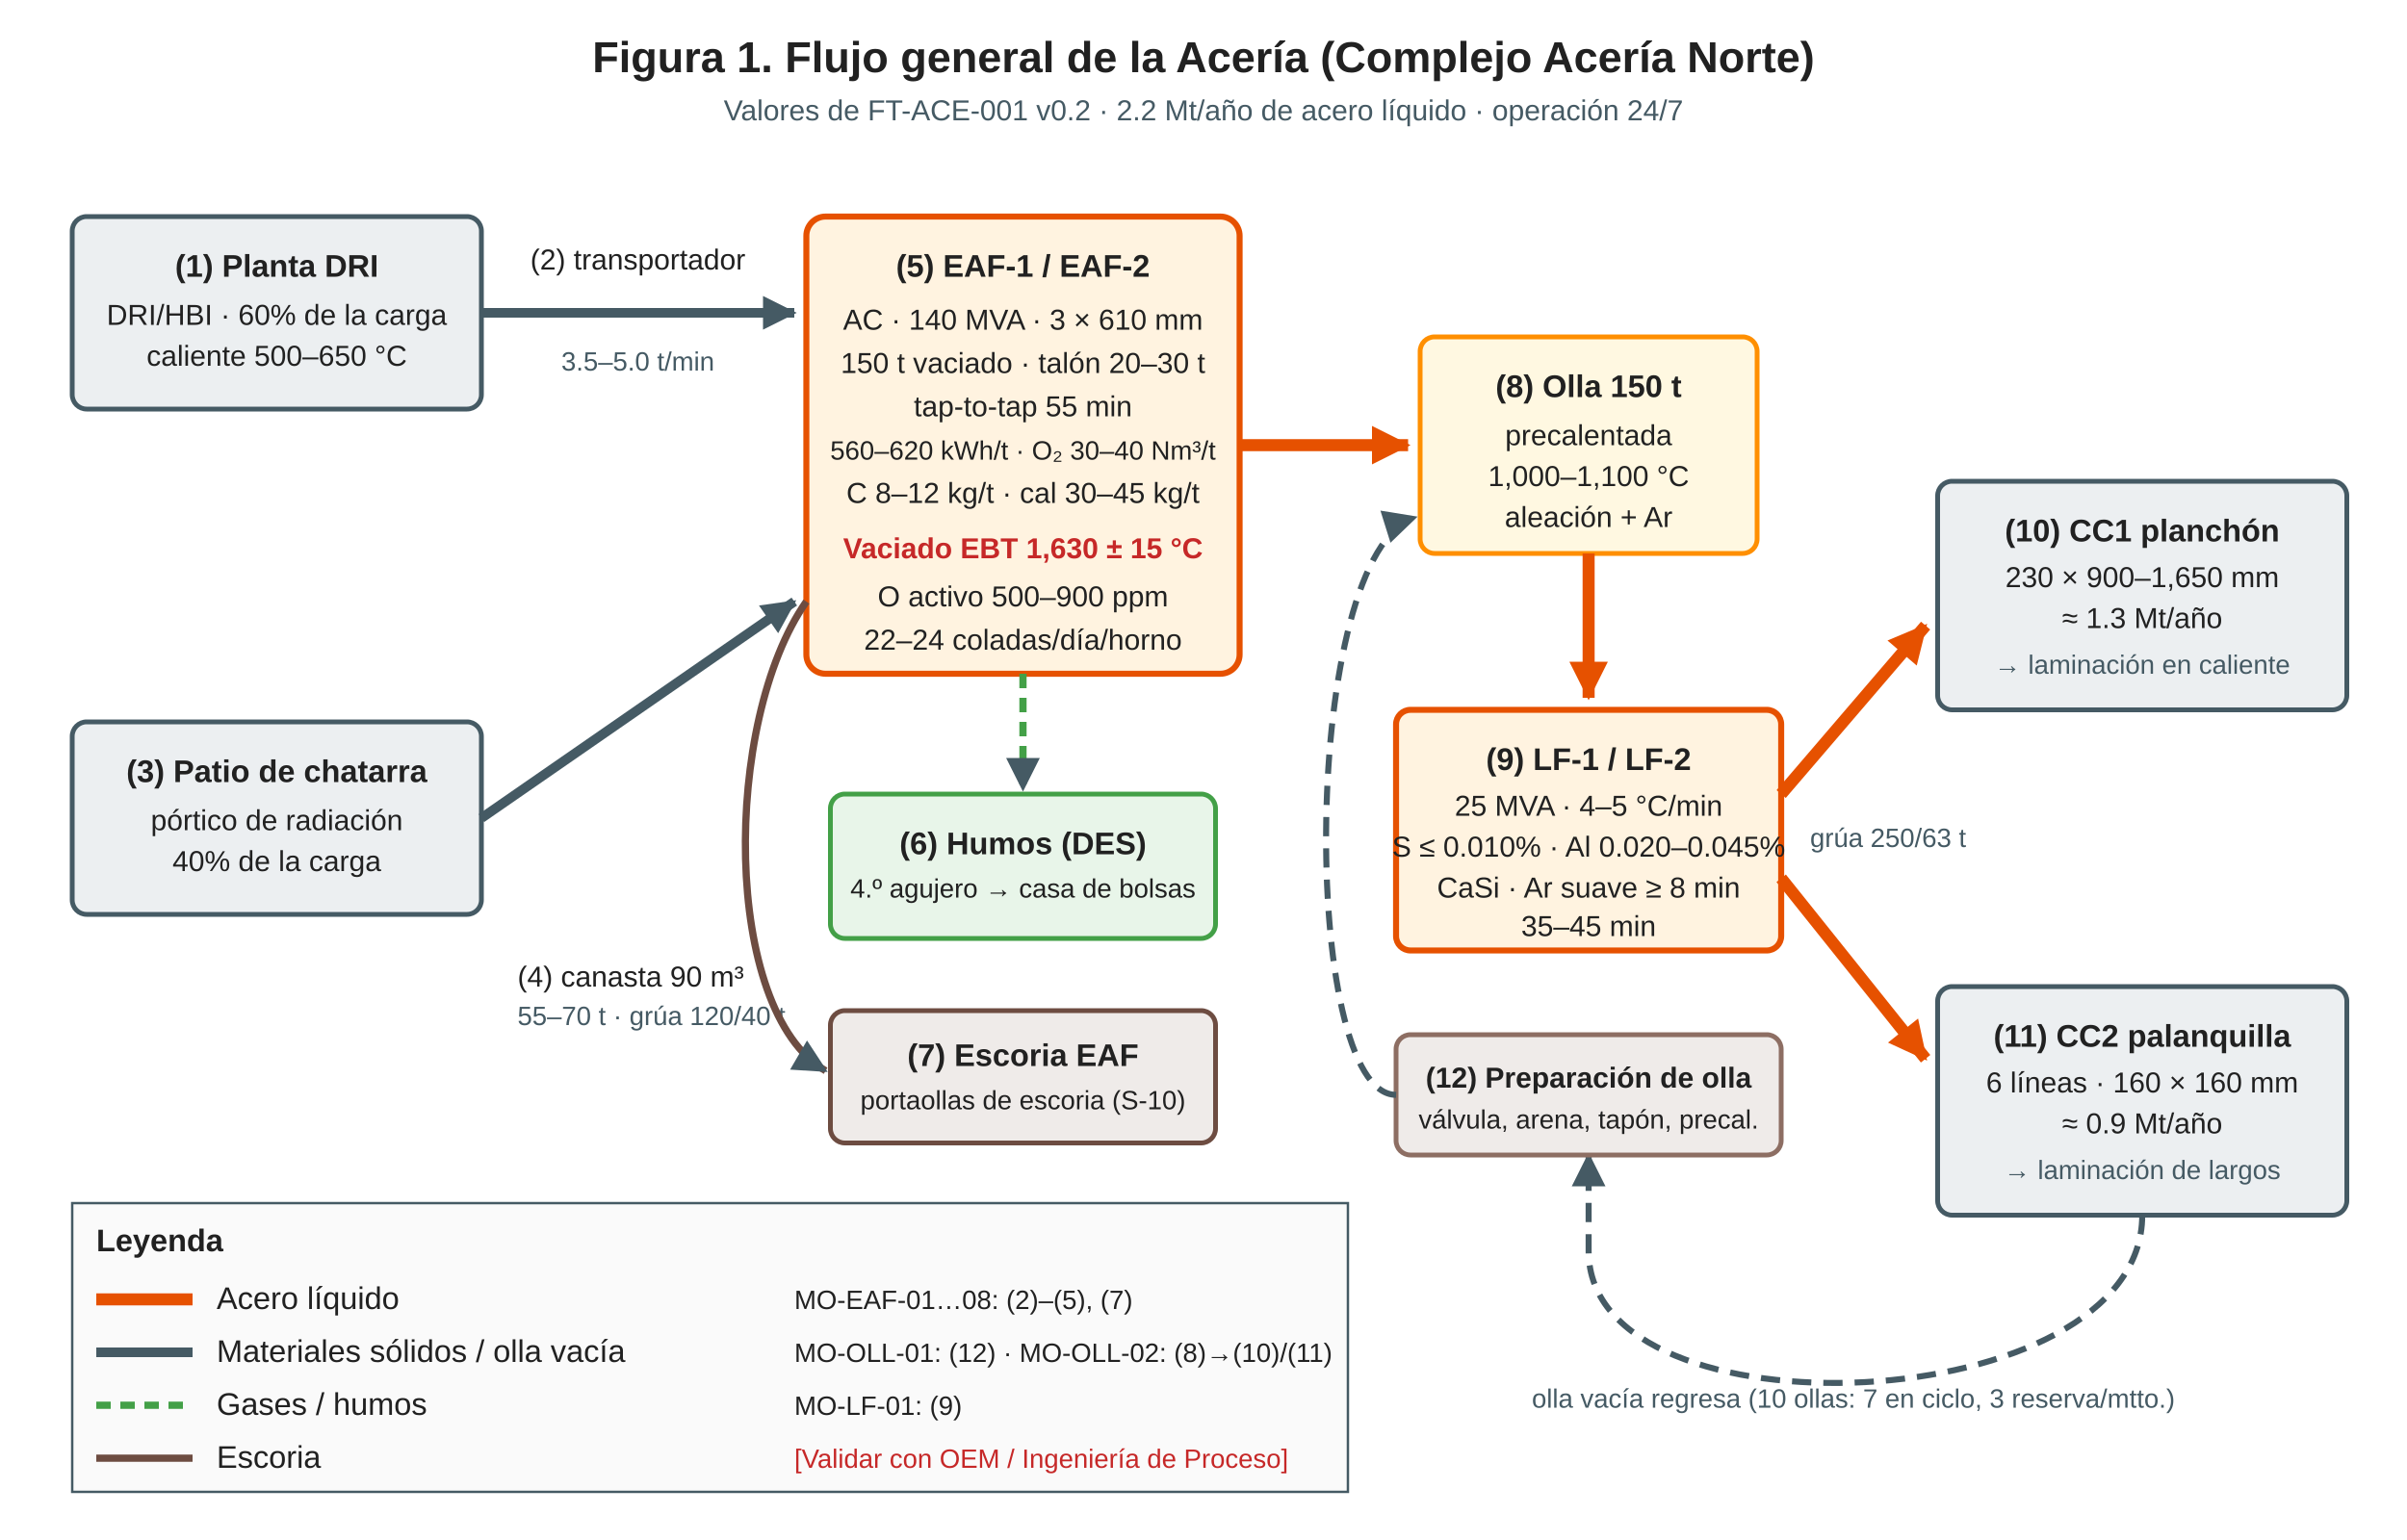
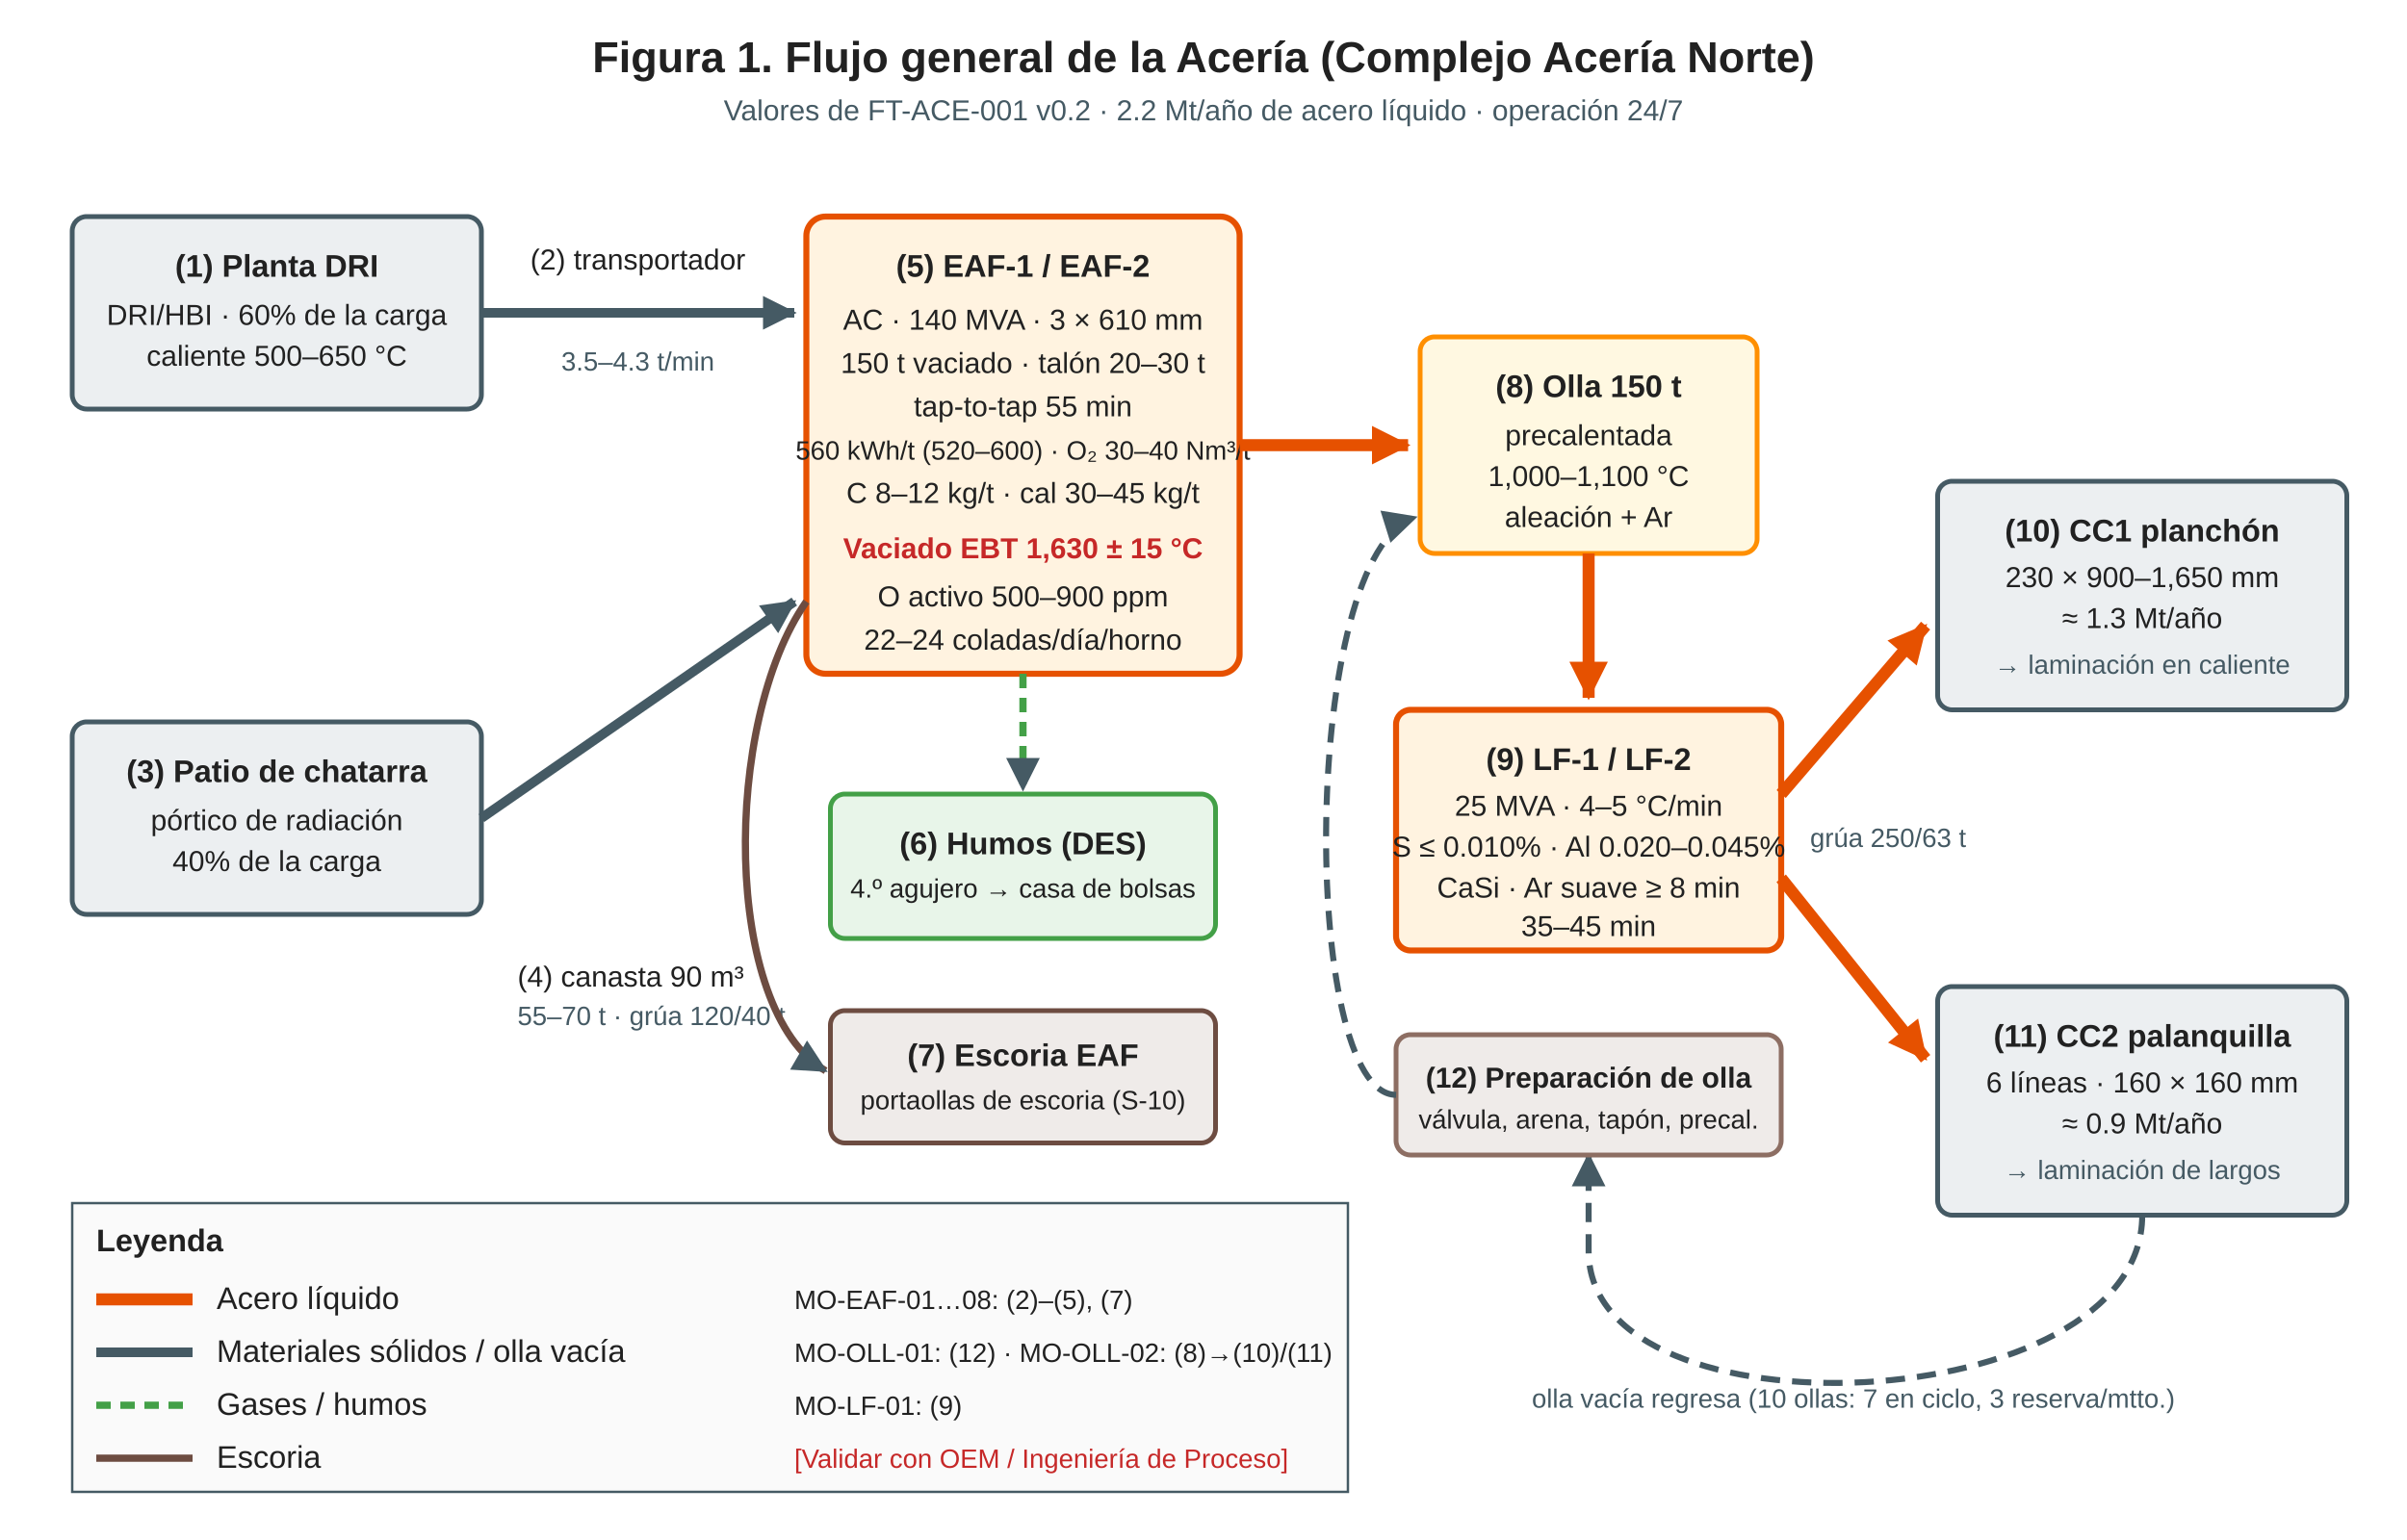
<svg xmlns="http://www.w3.org/2000/svg" viewBox="0 0 1000 640" width="1000" height="640" font-family="Arial, Helvetica, sans-serif" font-size="13">
  <rect width="100%" height="100%" fill="#ffffff" />
  <defs>
    <marker id="fl" markerUnits="userSpaceOnUse" markerWidth="14" markerHeight="14" refX="13" refY="7" orient="auto">
      <path d="M0,0 L14,7 L0,14 z" fill="#455A64" />
    </marker>
    <marker id="fm" markerUnits="userSpaceOnUse" markerWidth="16" markerHeight="16" refX="15" refY="8" orient="auto">
      <path d="M0,0 L16,8 L0,16 z" fill="#E65100" />
    </marker>
  </defs>
  <text x="500" y="30" text-anchor="middle" font-size="18" font-weight="bold" fill="#212121">Figura 1. Flujo general de la Acería (Complejo Acería Norte)</text>
  <text x="500" y="50" text-anchor="middle" font-size="12" fill="#455A64">Valores de FT-ACE-001 v0.2 · 2.2 Mt/año de acero líquido · operación 24/7</text>
  <rect x="30" y="90" width="170" height="80" rx="6" fill="#ECEFF1" stroke="#455A64" stroke-width="2" />
  <text x="115" y="115" text-anchor="middle" font-weight="bold" fill="#212121">(1) Planta DRI</text>
  <text x="115" y="135" text-anchor="middle" font-size="12" fill="#212121">DRI/HBI · 60% de la carga</text>
  <text x="115" y="152" text-anchor="middle" font-size="12" fill="#212121">caliente 500–650 °C</text>
  <line x1="200" y1="130" x2="330" y2="130" stroke="#455A64" stroke-width="4" marker-end="url(#fl)" />
  <text x="265" y="112" text-anchor="middle" font-size="12" fill="#212121">(2) transportador</text>
-   <text x="265" y="154" text-anchor="middle" font-size="11" fill="#455A64">3.5–5.0 t/min</text>
+   <text x="265" y="154" text-anchor="middle" font-size="11" fill="#455A64">3.5–4.3 t/min</text>
  <rect x="30" y="300" width="170" height="80" rx="6" fill="#ECEFF1" stroke="#455A64" stroke-width="2" />
  <text x="115" y="325" text-anchor="middle" font-weight="bold" fill="#212121">(3) Patio de chatarra</text>
  <text x="115" y="345" text-anchor="middle" font-size="12" fill="#212121">pórtico de radiación</text>
  <text x="115" y="362" text-anchor="middle" font-size="12" fill="#212121">40% de la carga</text>
  <line x1="200" y1="340" x2="330" y2="250" stroke="#455A64" stroke-width="4" marker-end="url(#fl)" />
  <text x="215" y="410" font-size="12" fill="#212121">(4) canasta 90 m³</text>
  <text x="215" y="426" font-size="11" fill="#455A64">55–70 t · grúa 120/40 t</text>
  <rect x="335" y="90" width="180" height="190" rx="8" fill="#FFF3E0" stroke="#E65100" stroke-width="2.5" />
  <text x="425" y="115" text-anchor="middle" font-weight="bold" fill="#212121">(5) EAF-1 / EAF-2</text>
  <text x="425" y="137" text-anchor="middle" font-size="12" fill="#212121">AC · 140 MVA · 3 × 610 mm</text>
  <text x="425" y="155" text-anchor="middle" font-size="12" fill="#212121">150 t vaciado · talón 20–30 t</text>
  <text x="425" y="173" text-anchor="middle" font-size="12" fill="#212121">tap-to-tap 55 min</text>
-   <text x="425" y="191" text-anchor="middle" font-size="11" fill="#212121">560–620 kWh/t · O₂ 30–40 Nm³/t</text>
+   <text x="425" y="191" text-anchor="middle" font-size="11" fill="#212121">560 kWh/t (520–600) · O₂ 30–40 Nm³/t</text>
  <text x="425" y="209" text-anchor="middle" font-size="12" fill="#212121">C 8–12 kg/t · cal 30–45 kg/t</text>
  <text x="425" y="232" text-anchor="middle" font-size="12" font-weight="bold" fill="#C62828">Vaciado EBT 1,630 ± 15 °C</text>
  <text x="425" y="252" text-anchor="middle" font-size="12" fill="#212121">O activo 500–900 ppm</text>
  <text x="425" y="270" text-anchor="middle" font-size="12" fill="#212121">22–24 coladas/día/horno</text>
  <rect x="345" y="330" width="160" height="60" rx="6" fill="#E8F5E9" stroke="#43A047" stroke-width="2" />
  <text x="425" y="355" text-anchor="middle" font-weight="bold" fill="#212121">(6) Humos (DES)</text>
  <text x="425" y="373" text-anchor="middle" font-size="11" fill="#212121">4.º agujero → casa de bolsas</text>
  <line x1="425" y1="280" x2="425" y2="328" stroke="#43A047" stroke-width="3" stroke-dasharray="6,4" marker-end="url(#fl)" />
  <rect x="345" y="420" width="160" height="55" rx="6" fill="#EFEBE9" stroke="#6D4C41" stroke-width="2" />
  <text x="425" y="443" text-anchor="middle" font-weight="bold" fill="#212121">(7) Escoria EAF</text>
  <text x="425" y="461" text-anchor="middle" font-size="11" fill="#212121">portaollas de escoria (S-10)</text>
  <path d="M335,250 C300,300 300,420 343,445" fill="none" stroke="#6D4C41" stroke-width="3" marker-end="url(#fl)" />
  <line x1="515" y1="185" x2="585" y2="185" stroke="#E65100" stroke-width="5" marker-end="url(#fm)" />
  <rect x="590" y="140" width="140" height="90" rx="6" fill="#FFF8E1" stroke="#FF8F00" stroke-width="2" />
  <text x="660" y="165" text-anchor="middle" font-weight="bold" fill="#212121">(8) Olla 150 t</text>
  <text x="660" y="185" text-anchor="middle" font-size="12" fill="#212121">precalentada</text>
  <text x="660" y="202" text-anchor="middle" font-size="12" fill="#212121">1,000–1,100 °C</text>
  <text x="660" y="219" text-anchor="middle" font-size="12" fill="#212121">aleación + Ar</text>
  <line x1="660" y1="230" x2="660" y2="290" stroke="#E65100" stroke-width="5" marker-end="url(#fm)" />
  <rect x="580" y="295" width="160" height="100" rx="6" fill="#FFF3E0" stroke="#E65100" stroke-width="2.5" />
  <text x="660" y="320" text-anchor="middle" font-weight="bold" fill="#212121">(9) LF-1 / LF-2</text>
  <text x="660" y="339" text-anchor="middle" font-size="12" fill="#212121">25 MVA · 4–5 °C/min</text>
  <text x="660" y="356" text-anchor="middle" font-size="12" fill="#212121">S ≤ 0.010% · Al 0.020–0.045%</text>
  <text x="660" y="373" text-anchor="middle" font-size="12" fill="#212121">CaSi · Ar suave ≥ 8 min</text>
  <text x="660" y="389" text-anchor="middle" font-size="12" fill="#212121">35–45 min</text>
  <line x1="740" y1="330" x2="800" y2="260" stroke="#E65100" stroke-width="5" marker-end="url(#fm)" />
  <line x1="740" y1="365" x2="800" y2="440" stroke="#E65100" stroke-width="5" marker-end="url(#fm)" />
  <text x="752" y="352" font-size="11" fill="#455A64">grúa 250/63 t</text>
  <rect x="805" y="200" width="170" height="95" rx="6" fill="#ECEFF1" stroke="#455A64" stroke-width="2" />
  <text x="890" y="225" text-anchor="middle" font-weight="bold" fill="#212121">(10) CC1 planchón</text>
  <text x="890" y="244" text-anchor="middle" font-size="12" fill="#212121">230 × 900–1,650 mm</text>
  <text x="890" y="261" text-anchor="middle" font-size="12" fill="#212121">≈ 1.3 Mt/año</text>
  <text x="890" y="280" text-anchor="middle" font-size="11" fill="#455A64">→ laminación en caliente</text>
  <rect x="805" y="410" width="170" height="95" rx="6" fill="#ECEFF1" stroke="#455A64" stroke-width="2" />
  <text x="890" y="435" text-anchor="middle" font-weight="bold" fill="#212121">(11) CC2 palanquilla</text>
  <text x="890" y="454" text-anchor="middle" font-size="12" fill="#212121">6 líneas · 160 × 160 mm</text>
  <text x="890" y="471" text-anchor="middle" font-size="12" fill="#212121">≈ 0.9 Mt/año</text>
  <text x="890" y="490" text-anchor="middle" font-size="11" fill="#455A64">→ laminación de largos</text>
  <path d="M890,505 C890,590 660,600 660,520 L660,480" fill="none" stroke="#455A64" stroke-width="2.5" stroke-dasharray="8,5" marker-end="url(#fl)" />
  <rect x="580" y="430" width="160" height="50" rx="6" fill="#EFEBE9" stroke="#8D6E63" stroke-width="2" />
  <text x="660" y="452" text-anchor="middle" font-weight="bold" font-size="12" fill="#212121">(12) Preparación de olla</text>
  <text x="660" y="469" text-anchor="middle" font-size="11" fill="#212121">válvula, arena, tapón, precal.</text>
  <path d="M580,455 C540,455 540,230 588,215" fill="none" stroke="#455A64" stroke-width="2.5" stroke-dasharray="8,5" marker-end="url(#fl)" />
  <text x="770" y="585" text-anchor="middle" font-size="11" fill="#455A64">olla vacía regresa (10 ollas: 7 en ciclo, 3 reserva/mtto.)</text>
  <rect x="30" y="500" width="530" height="120" fill="#FAFAFA" stroke="#455A64" />
  <text x="40" y="520" font-weight="bold" fill="#212121">Leyenda</text>
  <line x1="40" y1="540" x2="80" y2="540" stroke="#E65100" stroke-width="5" />
  <text x="90" y="544" fill="#212121">Acero líquido</text>
  <line x1="40" y1="562" x2="80" y2="562" stroke="#455A64" stroke-width="4" />
  <text x="90" y="566" fill="#212121">Materiales sólidos / olla vacía</text>
  <line x1="40" y1="584" x2="80" y2="584" stroke="#43A047" stroke-width="3" stroke-dasharray="6,4" />
  <text x="90" y="588" fill="#212121">Gases / humos</text>
  <line x1="40" y1="606" x2="80" y2="606" stroke="#6D4C41" stroke-width="3" />
  <text x="90" y="610" fill="#212121">Escoria</text>
  <text x="330" y="544" font-size="11" fill="#212121">MO-EAF-01…08: (2)–(5), (7)</text>
  <text x="330" y="566" font-size="11" fill="#212121">MO-OLL-01: (12) · MO-OLL-02: (8)→(10)/(11)</text>
  <text x="330" y="588" font-size="11" fill="#212121">MO-LF-01: (9)</text>
  <text x="330" y="610" font-size="11" fill="#C62828">[Validar con OEM / Ingeniería de Proceso]</text>
</svg>
